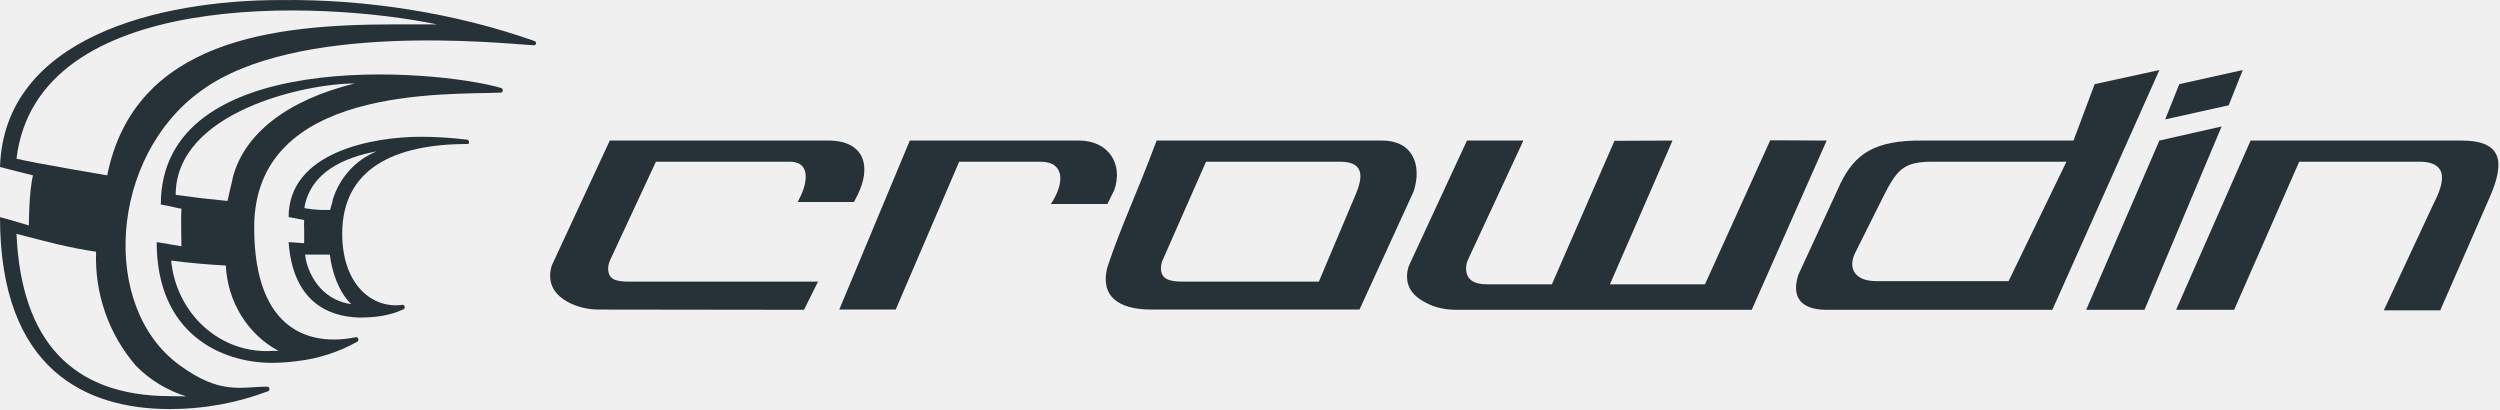
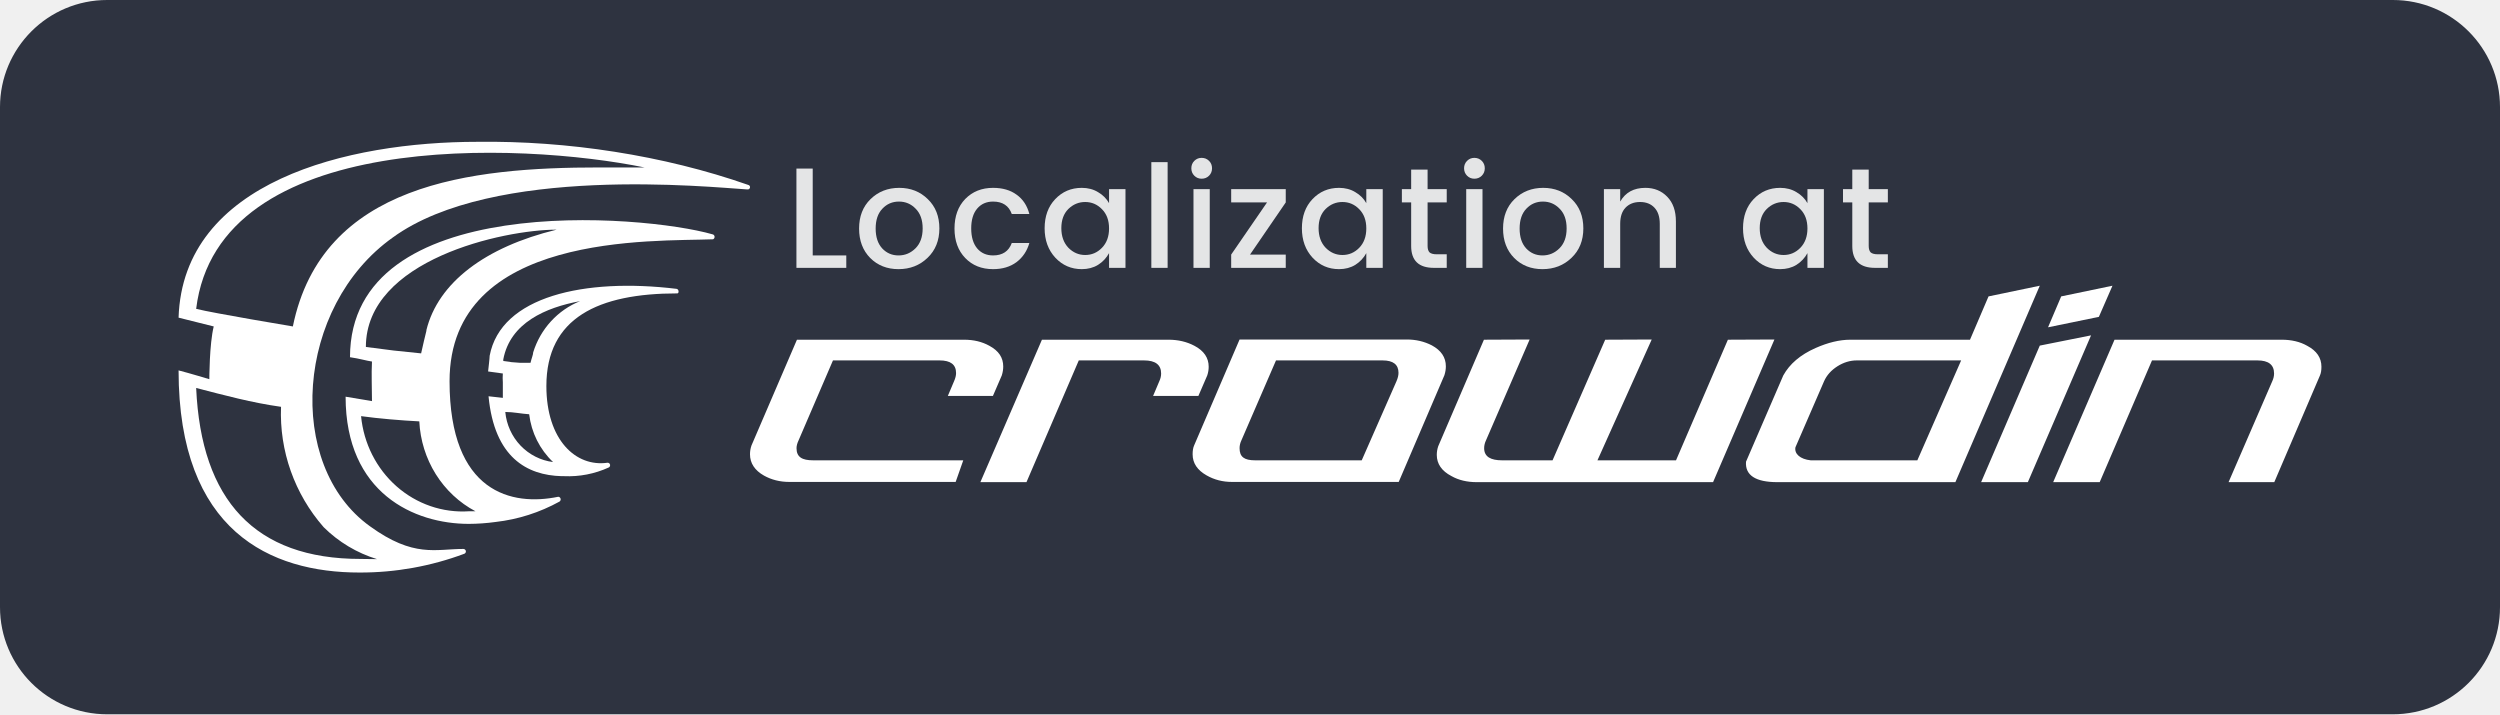
- <svg xmlns="http://www.w3.org/2000/svg" width="1502" height="246" viewBox="0 0 1502 246" fill="none">
-   <path d="M377.886 169.192C369.553 169.192 365.386 167.773 365.386 161.224C365.386 159.627 365.849 157.71 366.93 155.474L394.068 97.158H474.577C486.258 97.158 485.412 108.095 481.336 117.133L479.268 121.371H513.065L515.235 117.133C523.709 100.184 519.485 84.446 497.723 84.446H366.367L331.589 159.308C330.817 161.543 330.509 163.62 330.509 165.696C330.509 172.245 334.058 177.515 341.003 181.349C346.559 184.384 352.886 185.98 359.984 185.98L483.051 186.141L491.47 169.192H377.886ZM648.305 84.446H546.61L504.238 185.98H538.136L576.271 97.158H625.192C639.698 97.158 639.831 109.869 631.356 122.581H665.308L669.492 114.107C674.936 98.386 665.873 84.446 648.305 84.446ZM830.509 84.446H694.916C682.204 118.344 673.729 135.293 665.255 160.717C661.017 177.666 671.455 185.98 691.783 185.98H816.785L849.331 114.982C854.526 98.902 848.549 84.446 830.509 84.446ZM792.373 169.192H710.559C702.376 169.192 697.494 167.613 697.494 161.224C697.494 159.308 697.956 157.391 698.88 155.474L724.577 97.158H805.085C821.141 97.158 818.546 107.974 813.372 119.454L792.373 169.192ZM875.119 186.141H1052.44L1097.46 84.446L1063.56 84.286L1024.35 170.808H967.253L1004.85 84.446L969.976 84.605L932.374 170.808H893.333C885 170.808 880.831 167.613 880.831 161.224C880.831 159.308 881.293 157.391 882.223 155.474L915.255 84.446H881.356L846.414 159.786C845.647 162.023 845.334 164.099 845.334 166.175C845.334 172.724 849.042 177.995 856.295 181.668C861.694 184.703 868.179 186.141 875.119 186.141ZM1297.36 42.073L1258.47 50.547L1245.76 84.446H1156.1C1125.56 83.967 1114.41 92.92 1105.93 109.869L1080.51 164.954C1076.27 177.666 1081.1 186.141 1097.46 186.141H1233.05L1297.36 42.073ZM1127.12 168.891C1114.41 168.891 1110.17 161.224 1114.41 152.242L1131.36 118.344C1139.83 101.395 1144.07 97.158 1161.02 97.158H1241.53L1206.76 168.891H1127.12ZM1288.41 186.141L1334.75 75.971L1297.36 84.446L1253.37 186.141H1288.41ZM1338.98 63.259L1347.46 42.073L1309.32 50.547L1300.85 71.734L1338.98 63.259ZM1478.81 84.446L1352.16 84.446L1307.39 186.141H1342.27L1381.36 97.158H1453.39C1474.58 97.158 1466.1 114.407 1461.86 122.882L1432.2 186.441H1466.1L1495.76 118.645C1505.49 96.566 1502.89 84.446 1478.81 84.446Z" fill="#263238" />
-   <path d="M280.645 83.914C271.087 82.741 261.687 82.146 252.672 82.169C223.41 82.241 173.402 91.508 173.402 130.405L182.741 132.219C182.616 133.904 182.616 135.597 182.741 137.283C182.741 140.399 182.741 143.386 182.741 146.113L173.402 145.452C175.88 180.561 196.457 190.262 215.837 190.781C225.108 190.781 233.84 189.788 242.389 185.847C242.681 185.71 242.918 185.472 243.059 185.175C243.2 184.877 243.236 184.539 243.162 184.217C243.087 183.895 242.907 183.609 242.651 183.409C242.396 183.209 242.081 183.107 241.76 183.12C223.891 185.717 205.606 171.211 205.606 140.436C205.606 101.481 236.601 86.511 281.022 86.511C282.029 86.641 282.155 84.174 280.645 83.914ZM183.311 152.975C188.265 152.975 192.431 152.975 198.174 152.975C199.39 163.424 203.577 175.575 211.055 182.731C204.084 181.846 197.615 178.532 192.718 173.337C187.821 168.143 183.975 160.19 183.311 152.975ZM199.855 120.143C199.855 121.441 198.848 123.778 198.345 126.116H192.431C189.267 125.968 186.115 125.621 182.992 125.077C183.037 124.776 183.037 124.469 182.992 124.168C186.894 103.262 206.902 94.562 226.282 90.926C220.044 93.454 214.433 97.39 209.861 102.445C205.288 107.5 201.869 113.547 199.855 120.143Z" fill="#263238" />
-   <path d="M300.84 52.791C261.648 41.415 96.612 27.623 96.612 122.918C102.168 123.732 106.026 124.981 108.998 125.388C108.602 132.644 108.998 140.594 108.998 147.958L94.135 145.45C94.135 200.622 132.95 218.005 163.571 218.005C168.627 217.981 173.676 217.619 178.688 216.92C191.302 215.473 203.537 211.513 214.737 205.252C214.981 205.072 215.165 204.815 215.263 204.519C215.361 204.223 215.367 203.902 215.282 203.601C215.196 203.301 215.022 203.037 214.785 202.846C214.548 202.655 214.26 202.547 213.961 202.538C188.12 207.965 152.718 200.639 152.718 136.601C152.718 51.399 267.764 56.997 301.228 55.641C301.513 55.51 301.75 55.285 301.902 55C302.054 54.714 302.112 54.385 302.068 54.061C302.024 53.737 301.88 53.438 301.658 53.208C301.436 52.979 301.149 52.833 300.84 52.791ZM163.7 210.815C148.838 211.805 134.19 206.702 122.839 196.58C111.489 186.458 104.321 172.106 102.845 156.545C112.664 157.902 125.197 158.987 135.663 159.53C136.183 170.245 139.382 180.627 144.94 189.631C150.497 198.634 158.216 205.941 167.318 210.815H163.7ZM139.668 107.839C138.893 110.823 137.73 116.115 136.697 120.728L121.192 119.1L105.558 117.064C105.558 67.242 183.313 50.155 213.04 50.155C172.728 60.059 146.258 80.433 139.668 107.432V107.839Z" fill="#263238" />
-   <path d="M321.005 24.61C273.251 7.684 219.075 -0.634 168.448 0.038C95.258 0.038 2.477 22.608 0 100.349L19.817 105.365C17.34 115.396 17.34 135.458 17.34 135.458C17.34 135.458 6.042 131.995 0 130.443C0 222.395 51.958 245.762 101.962 245.762C122.157 245.825 142.194 242.187 161.094 235.028C161.392 234.891 161.634 234.654 161.778 234.358C161.921 234.062 161.959 233.724 161.883 233.404C161.807 233.083 161.623 232.799 161.361 232.6C161.1 232.4 160.778 232.299 160.451 232.312C144.897 232.312 132.557 237.485 107.876 219.379C59.928 184.589 65.841 94.059 120.73 54.614C177.291 12.971 299.538 25.903 320.491 27.197C320.66 27.231 320.834 27.231 321.003 27.197C321.172 27.164 321.332 27.097 321.475 27.001C321.619 26.905 321.742 26.781 321.837 26.637C321.933 26.493 322 26.332 322.034 26.162C322.067 25.992 322.068 25.817 322.034 25.648C322.001 25.477 321.934 25.316 321.839 25.172C321.744 25.028 321.621 24.904 321.478 24.808C321.335 24.711 321.174 24.644 321.005 24.61ZM102.477 238.002C43.088 238.002 12.737 204.621 9.909 140.474C26.036 144.682 41.245 148.884 57.743 151.223C56.748 176.362 65.349 200.931 81.781 219.896C90.183 228.346 100.509 234.606 111.861 238.132L102.477 238.002ZM237.065 14.652C164.689 14.652 80.843 23.737 64.407 105.365C64.407 105.365 19.817 97.841 9.909 95.334C22.295 -7.485 193.22 0.272 262.581 14.652H237.065Z" fill="#263238" />
+ <svg xmlns="http://www.w3.org/2000/svg" width="140" height="40" viewBox="0 0 140 40" fill="none">
+   <rect x="0.5" y="0.5" width="139" height="39" rx="5.5" fill="#2E3340" stroke="#2E3340" />
+   <g opacity="0.87">
+     <path d="M44.6 9.44H45.512V14.304H47.392V15H44.6V9.44Z" fill="white" />
+     <path d="M51.269 13.904C51.535 13.637 51.669 13.267 51.669 12.792C51.669 12.317 51.538 11.949 51.277 11.688C51.021 11.421 50.709 11.288 50.341 11.288C49.973 11.288 49.663 11.421 49.413 11.688C49.162 11.949 49.037 12.32 49.037 12.8C49.037 13.275 49.16 13.645 49.405 13.912C49.65 14.173 49.954 14.304 50.317 14.304C50.685 14.304 51.002 14.171 51.269 13.904ZM50.317 15.072C49.677 15.072 49.149 14.864 48.733 14.448C48.317 14.027 48.109 13.477 48.109 12.8C48.109 12.117 48.322 11.568 48.749 11.152C49.181 10.731 49.717 10.52 50.357 10.52C50.997 10.52 51.53 10.731 51.957 11.152C52.389 11.568 52.605 12.115 52.605 12.792C52.605 13.469 52.383 14.019 51.941 14.44C51.504 14.861 50.962 15.072 50.317 15.072Z" fill="white" />
+     <path d="M55.612 15.072C54.972 15.072 54.452 14.864 54.052 14.448C53.652 14.032 53.452 13.483 53.452 12.8C53.452 12.112 53.652 11.56 54.052 11.144C54.458 10.728 54.978 10.52 55.612 10.52C56.146 10.52 56.586 10.648 56.932 10.904C57.284 11.155 57.522 11.515 57.644 11.984H56.66C56.495 11.52 56.146 11.288 55.612 11.288C55.239 11.288 54.94 11.421 54.716 11.688C54.498 11.949 54.388 12.317 54.388 12.792C54.388 13.267 54.498 13.637 54.716 13.904C54.94 14.171 55.239 14.304 55.612 14.304C56.14 14.304 56.49 14.072 56.66 13.608H57.644C57.516 14.056 57.276 14.413 56.924 14.68C56.572 14.941 56.135 15.072 55.612 15.072Z" fill="white" />
+     <path d="M61.707 13.88C61.974 13.608 62.107 13.245 62.107 12.792C62.107 12.339 61.974 11.979 61.707 11.712C61.446 11.445 61.134 11.312 60.771 11.312C60.409 11.312 60.094 11.443 59.827 11.704C59.566 11.965 59.435 12.323 59.435 12.776C59.435 13.229 59.566 13.595 59.827 13.872C60.094 14.144 60.409 14.28 60.771 14.28C61.134 14.28 61.446 14.147 61.707 13.88ZM60.579 15.072C59.993 15.072 59.499 14.859 59.099 14.432C58.699 14 58.499 13.451 58.499 12.784C58.499 12.112 58.697 11.568 59.091 11.152C59.491 10.731 59.987 10.52 60.579 10.52C60.926 10.52 61.23 10.6 61.491 10.76C61.758 10.915 61.963 11.12 62.107 11.376V10.592H63.027V15H62.107V14.176C61.958 14.448 61.753 14.667 61.491 14.832C61.23 14.992 60.926 15.072 60.579 15.072Z" fill="white" />
+     <path d="M64.475 15V9.08H65.387V15H64.475Z" fill="white" />
+     <path d="M67.874 9.424C67.874 9.589 67.819 9.728 67.707 9.84C67.594 9.952 67.456 10.008 67.29 10.008C67.13 10.008 66.995 9.952 66.882 9.84C66.77 9.728 66.715 9.589 66.715 9.424C66.715 9.259 66.77 9.12 66.882 9.008C66.995 8.896 67.13 8.84 67.29 8.84C67.456 8.84 67.594 8.896 67.707 9.008C67.819 9.12 67.874 9.259 67.874 9.424ZM66.835 15V10.592H67.746V15H66.835Z" fill="white" />
+     <path d="M72.002 10.592V11.336L70.002 14.256H72.002V15H68.946V14.256L70.954 11.336H68.946V10.592H72.002Z" fill="white" />
+     <path d="M76.114 13.88C76.38 13.608 76.513 13.245 76.513 12.792C76.513 12.339 76.38 11.979 76.114 11.712C75.852 11.445 75.54 11.312 75.177 11.312C74.815 11.312 74.5 11.443 74.234 11.704C73.972 11.965 73.841 12.323 73.841 12.776C73.841 13.229 73.972 13.595 74.234 13.872C74.5 14.144 74.815 14.28 75.177 14.28C75.54 14.28 75.852 14.147 76.114 13.88ZM74.986 15.072C74.399 15.072 73.906 14.859 73.505 14.432C73.106 14 72.906 13.451 72.906 12.784C72.906 12.112 73.103 11.568 73.498 11.152C73.897 10.731 74.394 10.52 74.986 10.52C75.332 10.52 75.636 10.6 75.897 10.76C76.164 10.915 76.37 11.12 76.513 11.376V10.592H77.433V15H76.513V14.176C76.364 14.448 76.159 14.667 75.897 14.832C75.636 14.992 75.332 15.072 74.986 15.072Z" fill="white" />
+     <path d="M81.017 11.336H79.945V13.776C79.945 13.941 79.983 14.061 80.057 14.136C80.137 14.205 80.271 14.24 80.457 14.24H81.017V15H80.297C79.449 15 79.025 14.592 79.025 13.776V11.336H78.505V10.592H79.025V9.496H79.945V10.592H81.017V11.336Z" fill="white" />
+     <path d="M83.148 9.424C83.148 9.589 83.092 9.728 82.98 9.84C82.868 9.952 82.729 10.008 82.564 10.008C82.404 10.008 82.268 9.952 82.156 9.84C82.044 9.728 81.988 9.589 81.988 9.424C81.988 9.259 82.044 9.12 82.156 9.008C82.268 8.896 82.404 8.84 82.564 8.84C82.729 8.84 82.868 8.896 82.98 9.008C83.092 9.12 83.148 9.259 83.148 9.424ZM82.108 15V10.592H83.02V15H82.108Z" fill="white" />
+     <path d="M87.331 13.904C87.598 13.637 87.731 13.267 87.731 12.792C87.731 12.317 87.601 11.949 87.339 11.688C87.083 11.421 86.771 11.288 86.403 11.288C86.035 11.288 85.726 11.421 85.475 11.688C85.225 11.949 85.099 12.32 85.099 12.8C85.099 13.275 85.222 13.645 85.467 13.912C85.713 14.173 86.017 14.304 86.379 14.304C86.747 14.304 87.065 14.171 87.331 13.904ZM86.379 15.072C85.739 15.072 85.211 14.864 84.795 14.448C84.379 14.027 84.171 13.477 84.171 12.8C84.171 12.117 84.385 11.568 84.811 11.152C85.243 10.731 85.779 10.52 86.419 10.52C87.059 10.52 87.593 10.731 88.019 11.152C88.451 11.568 88.667 12.115 88.667 12.792C88.667 13.469 88.446 14.019 88.003 14.44C87.566 14.861 87.025 15.072 86.379 15.072Z" fill="white" />
+     <path d="M90.731 10.592V11.288C91.024 10.776 91.493 10.52 92.139 10.52C92.635 10.52 93.043 10.685 93.363 11.016C93.688 11.347 93.851 11.808 93.851 12.4V15H92.947V12.536C92.947 12.141 92.848 11.84 92.651 11.632C92.454 11.419 92.184 11.312 91.843 11.312C91.501 11.312 91.23 11.419 91.027 11.632C90.829 11.84 90.731 12.141 90.731 12.536V15H89.819V10.592H90.731Z" fill="white" />
+     <path d="M100.817 13.88C101.083 13.608 101.217 13.245 101.217 12.792C101.217 12.339 101.083 11.979 100.817 11.712C100.555 11.445 100.243 11.312 99.881 11.312C99.518 11.312 99.203 11.443 98.937 11.704C98.675 11.965 98.545 12.323 98.545 12.776C98.545 13.229 98.675 13.595 98.937 13.872C99.203 14.144 99.518 14.28 99.881 14.28C100.243 14.28 100.555 14.147 100.817 13.88ZM99.689 15.072C99.102 15.072 98.609 14.859 98.209 14.432C97.809 14 97.609 13.451 97.609 12.784C97.609 12.112 97.806 11.568 98.201 11.152C98.601 10.731 99.097 10.52 99.689 10.52C100.035 10.52 100.339 10.6 100.601 10.76C100.867 10.915 101.073 11.12 101.217 11.376V10.592H102.137V15H101.217V14.176C101.067 14.448 100.862 14.667 100.601 14.832C100.339 14.992 100.035 15.072 99.689 15.072Z" fill="white" />
+     <path d="M105.72 11.336H104.648V13.776C104.648 13.941 104.686 14.061 104.76 14.136C104.84 14.205 104.974 14.24 105.16 14.24H105.72V15H105C104.152 15 103.728 14.592 103.728 13.776V11.336H103.208V10.592H103.728V9.496H104.648V10.592H105.72V11.336Z" fill="white" />
+   </g>
+   <path d="M45.539 25.778C44.917 25.778 44.605 25.598 44.605 25.098C44.605 24.976 44.64 24.829 44.721 24.659L46.646 20.183H52.618C53.229 20.183 53.54 20.415 53.54 20.89C53.54 21.024 53.506 21.171 53.425 21.354L53.079 22.171H55.604L56.1 21.024C56.157 20.841 56.181 20.683 56.181 20.524C56.181 20.024 55.927 19.646 55.408 19.366C54.993 19.134 54.52 19.024 53.99 19.024H44.629L42.081 24.951C42.023 25.122 42 25.28 42 25.439C42 25.939 42.265 26.341 42.784 26.634C43.199 26.866 43.672 26.988 44.202 26.988H53.517L53.943 25.778H45.539ZM65.438 19.024H58.348L54.901 27H57.483L60.412 20.183H64.066C64.7 20.183 65.023 20.427 65.023 20.915C65.023 21.061 64.989 21.207 64.919 21.354L64.574 22.171H67.11L67.606 21.024C67.663 20.854 67.686 20.695 67.686 20.537C67.686 20.037 67.421 19.646 66.891 19.366C66.453 19.134 65.969 19.024 65.438 19.024ZM78.777 19.012H69.416L66.868 24.951C66.81 25.085 66.787 25.244 66.787 25.439C66.787 25.939 67.052 26.329 67.571 26.622C67.998 26.866 68.47 26.988 68.989 26.988H78.328L80.887 21.012C80.945 20.829 80.968 20.671 80.968 20.512C80.968 20.012 80.703 19.622 80.184 19.341C79.757 19.122 79.296 19.012 78.777 19.012ZM76.257 25.778H70.286C69.675 25.778 69.416 25.585 69.416 25.098C69.416 24.951 69.45 24.805 69.519 24.659L71.456 20.183H77.428C78.016 20.183 78.316 20.415 78.316 20.878C78.316 21.012 78.281 21.171 78.201 21.354L76.257 25.778ZM82.686 27H95.932L99.368 19.012L96.762 19.024L93.857 25.778H89.457L92.496 19.012L89.891 19.024L86.943 25.778H84.114C83.492 25.778 83.112 25.585 83.112 25.098C83.112 24.951 83.147 24.805 83.216 24.659L85.66 19.012L83.1 19.024L80.541 24.988C80.483 25.159 80.46 25.317 80.46 25.476C80.46 25.976 80.737 26.378 81.279 26.659C81.682 26.89 82.167 27 82.686 27ZM114.228 16L111.358 16.598L110.32 19.024H103.622C103.011 19.024 102.365 19.183 101.674 19.488C100.82 19.866 100.221 20.378 99.864 21.024L97.777 25.854C97.719 26.61 98.307 27 99.529 27H109.502L114.228 16ZM101.4 25.778C100.812 25.717 100.475 25.415 100.544 25.049L102.146 21.354C102.296 21.012 102.55 20.732 102.896 20.512C103.241 20.293 103.61 20.183 103.979 20.183H109.824L107.371 25.778H101.4ZM113.56 27L117.099 18.78L114.228 19.354L110.943 27H113.56ZM117.537 17.744L118.298 16L115.427 16.598L114.69 18.329L117.537 17.744ZM127.775 19.024H118.413L114.978 27H117.583L120.512 20.183H126.415C127.037 20.183 127.348 20.427 127.348 20.915C127.348 21.061 127.314 21.207 127.245 21.354L124.8 27H127.36L129.919 21.024C129.977 20.89 130 20.732 130 20.537C130 20.037 129.735 19.646 129.205 19.366C128.801 19.134 128.317 19.024 127.775 19.024Z" fill="white" />
+   <g clip-path="url(#clip0)">
+     <path d="M37.887 16.175C32.736 15.551 28.046 16.596 27.421 19.922C27.421 20.05 27.346 20.687 27.334 20.802L28.159 20.916C28.146 21.082 28.146 21.248 28.159 21.414C28.159 21.72 28.159 22.013 28.159 22.28L27.358 22.191C27.684 25.632 29.522 26.614 31.448 26.665H31.585C32.444 26.704 33.301 26.538 34.086 26.18C34.115 26.167 34.139 26.144 34.153 26.114C34.166 26.085 34.17 26.052 34.163 26.02C34.155 25.989 34.137 25.961 34.112 25.941C34.087 25.922 34.055 25.912 34.023 25.913C32.248 26.168 30.597 24.638 30.597 21.617C30.597 17.794 33.511 16.43 37.925 16.43C38.025 16.443 38.037 16.201 37.887 16.175ZM28.296 23.07C28.747 23.07 29.197 23.172 29.634 23.198C29.755 24.224 30.229 25.172 30.972 25.875C30.28 25.788 29.637 25.462 29.15 24.953C28.664 24.443 28.362 23.779 28.296 23.07V23.07ZM29.859 19.731C29.859 19.859 29.759 20.088 29.709 20.317H29.122C28.807 20.303 28.494 20.269 28.184 20.215C28.188 20.186 28.188 20.156 28.184 20.126C28.572 18.074 30.56 17.22 32.485 16.863C31.866 17.111 31.308 17.498 30.854 17.994C30.399 18.49 30.06 19.084 29.859 19.731V19.731Z" fill="white" />
+     <path d="M39.894 13.12C35.999 12.004 19.6 10.65 19.6 20.004C20.152 20.084 20.536 20.206 20.831 20.246C20.792 20.958 20.831 21.739 20.831 22.462L19.354 22.215C19.354 27.631 23.211 29.337 26.254 29.337C26.756 29.335 27.258 29.299 27.756 29.23C29.009 29.088 30.225 28.7 31.338 28.085C31.362 28.067 31.381 28.042 31.39 28.013C31.4 27.984 31.401 27.953 31.392 27.923C31.384 27.894 31.366 27.868 31.343 27.849C31.319 27.83 31.291 27.82 31.261 27.819C28.693 28.352 25.175 27.632 25.175 21.347C25.175 12.984 36.607 13.533 39.932 13.4C39.961 13.387 39.984 13.365 39.999 13.337C40.015 13.309 40.02 13.277 40.016 13.245C40.012 13.213 39.997 13.184 39.975 13.161C39.953 13.139 39.925 13.124 39.894 13.12ZM26.267 28.631C24.79 28.729 23.334 28.228 22.206 27.234C21.078 26.24 20.366 24.832 20.22 23.304C21.195 23.438 22.441 23.544 23.481 23.597C23.532 24.649 23.85 25.668 24.402 26.552C24.955 27.436 25.722 28.153 26.626 28.631H26.267ZM23.879 18.523C23.802 18.817 23.686 19.336 23.583 19.789L22.043 19.629L20.489 19.429C20.489 14.539 28.215 12.861 31.169 12.861C27.164 13.834 24.533 15.834 23.879 18.484V18.523Z" fill="white" />
+     <path d="M41.898 10.354C37.153 8.693 31.769 7.876 26.738 7.942C19.466 7.942 10.246 10.158 10 17.788L11.969 18.281C11.723 19.265 11.723 21.235 11.723 21.235C11.723 21.235 10.6 20.895 10 20.742C10 29.768 15.163 32.062 20.132 32.062C22.139 32.068 24.13 31.711 26.008 31.008C26.037 30.994 26.061 30.971 26.076 30.942C26.09 30.913 26.094 30.88 26.086 30.848C26.078 30.817 26.06 30.789 26.034 30.77C26.008 30.75 25.976 30.74 25.944 30.741C24.398 30.741 23.172 31.249 20.719 29.472C15.955 26.057 16.543 17.171 21.997 13.299C27.617 9.212 39.765 10.481 41.847 10.608C41.864 10.611 41.881 10.611 41.898 10.608C41.914 10.605 41.93 10.598 41.944 10.589C41.959 10.579 41.971 10.567 41.98 10.553C41.99 10.539 41.997 10.523 42 10.506C42.003 10.49 42.003 10.473 42 10.456C41.997 10.439 41.99 10.423 41.981 10.409C41.971 10.395 41.959 10.383 41.945 10.373C41.931 10.364 41.915 10.357 41.898 10.354ZM20.183 31.3C14.282 31.3 11.266 28.023 10.985 21.727C12.587 22.14 14.098 22.552 15.738 22.782C15.639 25.249 16.494 27.661 18.126 29.523C18.961 30.352 19.987 30.966 21.115 31.312L20.183 31.3ZM33.557 9.377C26.365 9.377 18.033 10.268 16.4 18.281C16.4 18.281 11.969 17.542 10.985 17.296C12.215 7.204 29.2 7.965 36.092 9.377H33.557Z" fill="white" />
+   </g>
+   <defs>
+     <clipPath id="clip0">
+       <path d="M10 4H42V36H10V4Z" fill="white" />
+     </clipPath>
+   </defs>
</svg>
